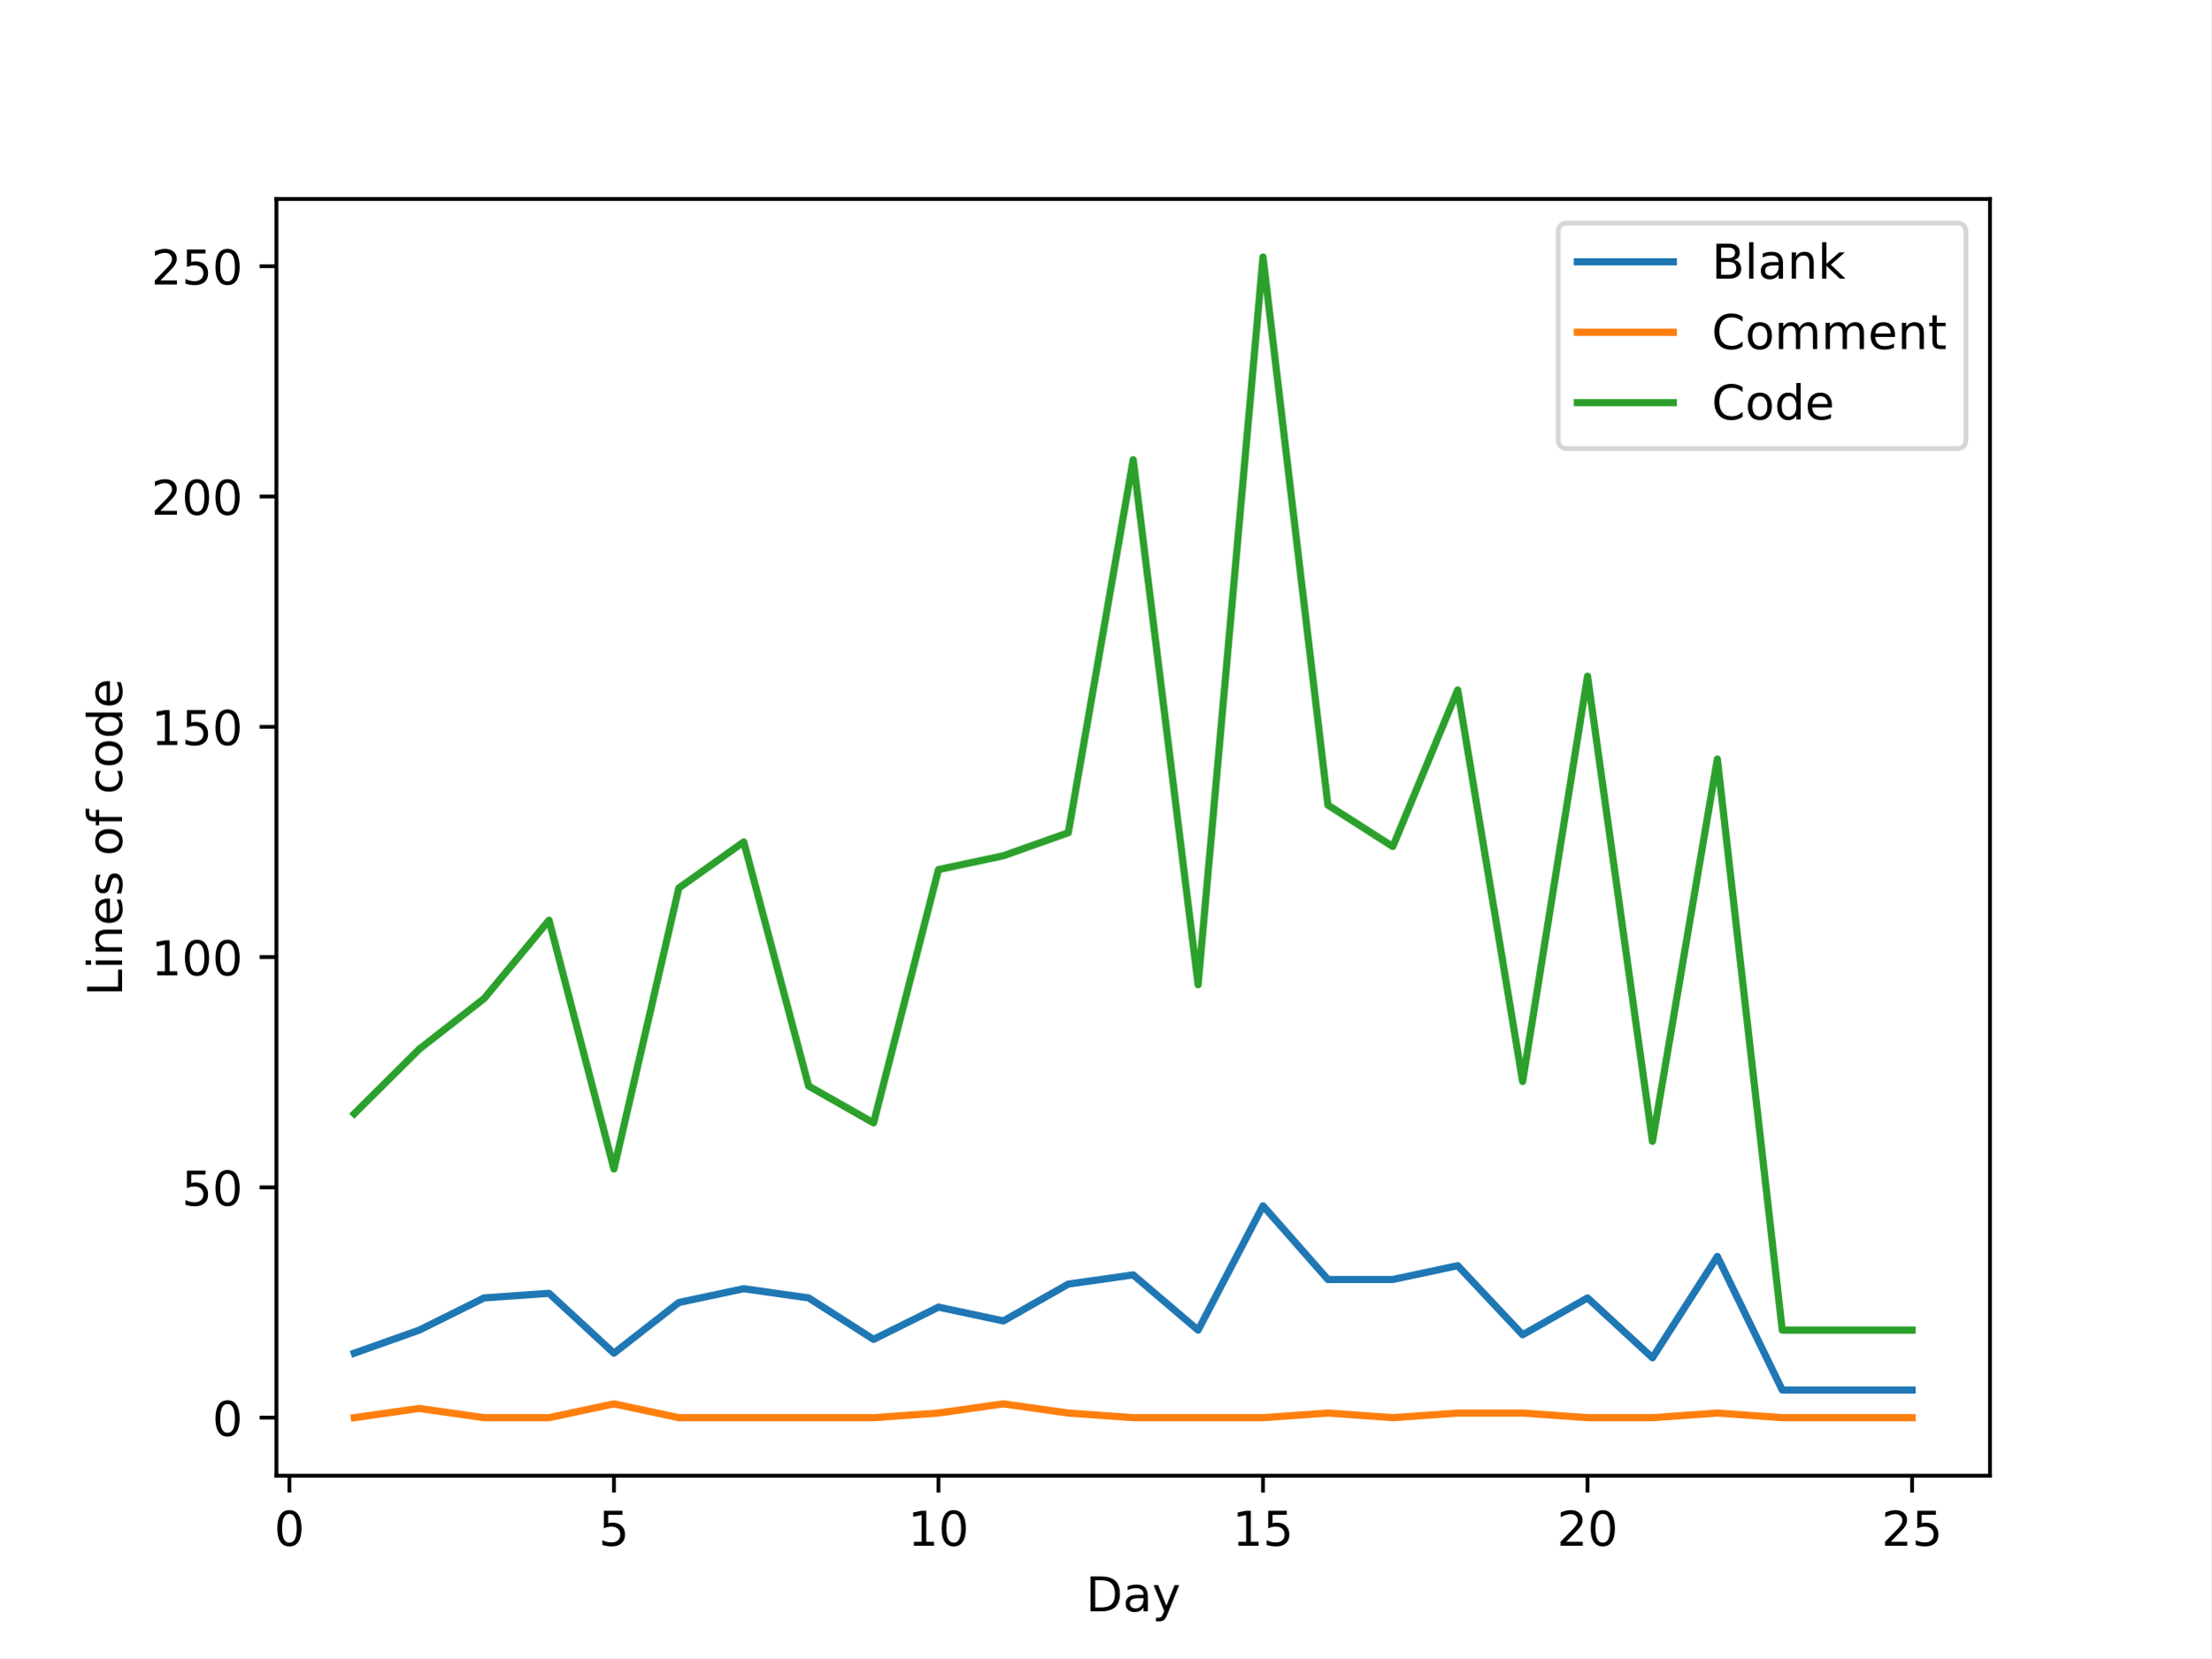
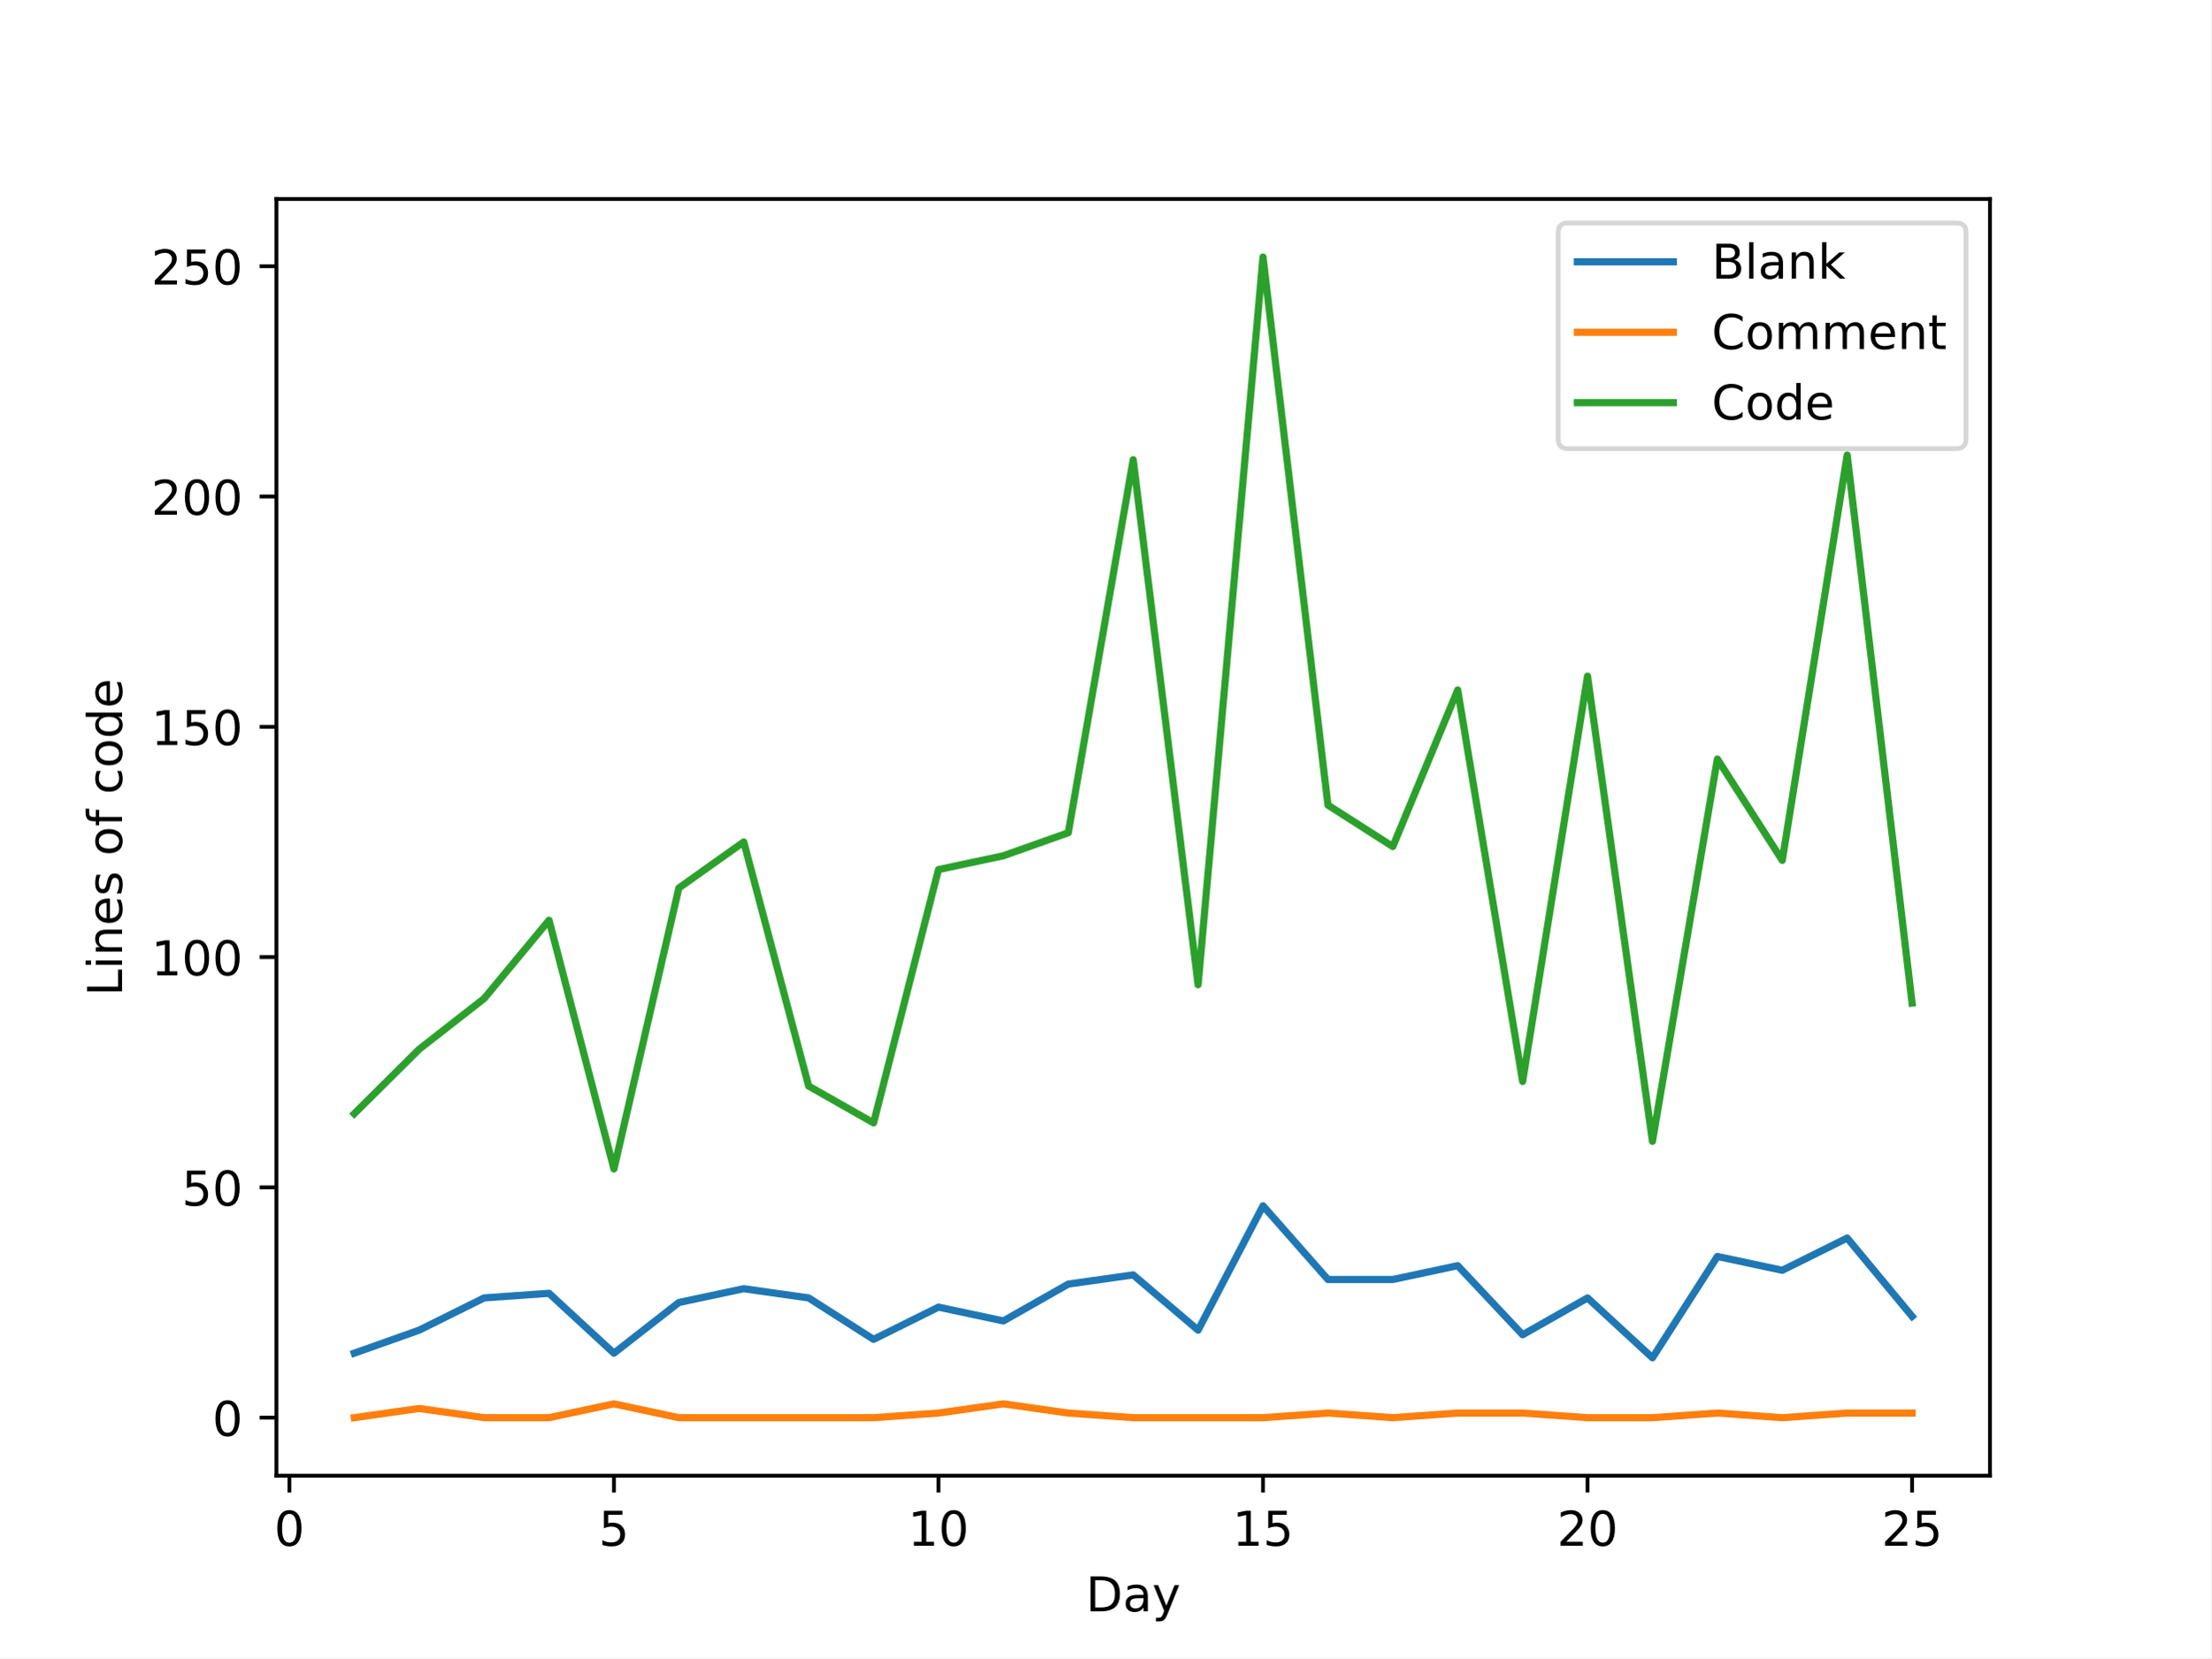
<svg xmlns="http://www.w3.org/2000/svg" xmlns:xlink="http://www.w3.org/1999/xlink" height="345.6pt" version="1.1" viewBox="0 0 460.8 345.6" width="460.8pt">
  <defs>
    <style type="text/css">
*{stroke-linecap:butt;stroke-linejoin:round;}
  </style>
  </defs>
  <g id="figure_1">
    <g id="patch_1">
      <path d="M 0 345.6  L 460.8 345.6  L 460.8 0  L 0 0  z " style="fill:#ffffff;" />
    </g>
    <g id="axes_1">
      <g id="patch_2">
        <path d="M 57.6 307.584  L 414.72 307.584  L 414.72 41.472  L 57.6 41.472  z " style="fill:#ffffff;" />
      </g>
      <g id="matplotlib.axis_1">
        <g id="xtick_1">
          <g id="line2d_1">
            <defs>
-               <path d="M 0 0  L 0 3.5  " id="m15357625e1" style="stroke:#000000;stroke-width:0.8;" />
-             </defs>
-             <g>
-               <use style="stroke:#000000;stroke-width:0.8;" x="60.305" xlink:href="#m15357625e1" y="307.584" />
+               <path d="M 0 0  L 0 3.5  " id="mc20af521f5" style="stroke:#000000;stroke-width:0.8;" />
+             </defs>
+             <g>
+               <use style="stroke:#000000;stroke-width:0.8;" x="60.305" xlink:href="#mc20af521f5" y="307.584" />
            </g>
          </g>
          <g id="text_1">
            <defs>
              <path d="M 31.781 66.406  Q 24.172 66.406 20.328 58.906  Q 16.5 51.422 16.5 36.375  Q 16.5 21.391 20.328 13.891  Q 24.172 6.391 31.781 6.391  Q 39.453 6.391 43.281 13.891  Q 47.125 21.391 47.125 36.375  Q 47.125 51.422 43.281 58.906  Q 39.453 66.406 31.781 66.406  z M 31.781 74.219  Q 44.047 74.219 50.516 64.516  Q 56.984 54.828 56.984 36.375  Q 56.984 17.969 50.516 8.266  Q 44.047 -1.422 31.781 -1.422  Q 19.531 -1.422 13.062 8.266  Q 6.594 17.969 6.594 36.375  Q 6.594 54.828 13.062 64.516  Q 19.531 74.219 31.781 74.219  z " id="DejaVuSans-48" />
            </defs>
            <g transform="translate(57.12421 322.1824)scale(0.1 -0.1)">
              <use xlink:href="#DejaVuSans-48" />
            </g>
          </g>
        </g>
        <g id="xtick_2">
          <g id="line2d_2">
            <g>
-               <use style="stroke:#000000;stroke-width:0.8;" x="127.942" xlink:href="#m15357625e1" y="307.584" />
+               <use style="stroke:#000000;stroke-width:0.8;" x="127.942" xlink:href="#mc20af521f5" y="307.584" />
            </g>
          </g>
          <g id="text_2">
            <defs>
              <path d="M 10.797 72.906  L 49.516 72.906  L 49.516 64.594  L 19.828 64.594  L 19.828 46.734  Q 21.969 47.469 24.109 47.828  Q 26.266 48.188 28.422 48.188  Q 40.625 48.188 47.75 41.5  Q 54.891 34.812 54.891 23.391  Q 54.891 11.625 47.562 5.094  Q 40.234 -1.422 26.906 -1.422  Q 22.312 -1.422 17.547 -0.641  Q 12.797 0.141 7.719 1.703  L 7.719 11.625  Q 12.109 9.234 16.797 8.062  Q 21.484 6.891 26.703 6.891  Q 35.156 6.891 40.078 11.328  Q 45.016 15.766 45.016 23.391  Q 45.016 31 40.078 35.438  Q 35.156 39.891 26.703 39.891  Q 22.75 39.891 18.812 39.016  Q 14.891 38.141 10.797 36.281  z " id="DejaVuSans-53" />
            </defs>
            <g transform="translate(124.7606 322.1824)scale(0.1 -0.1)">
              <use xlink:href="#DejaVuSans-53" />
            </g>
          </g>
        </g>
        <g id="xtick_3">
          <g id="line2d_3">
            <g>
-               <use style="stroke:#000000;stroke-width:0.8;" x="195.578" xlink:href="#m15357625e1" y="307.584" />
+               <use style="stroke:#000000;stroke-width:0.8;" x="195.578" xlink:href="#mc20af521f5" y="307.584" />
            </g>
          </g>
          <g id="text_3">
            <defs>
              <path d="M 12.406 8.297  L 28.516 8.297  L 28.516 63.922  L 10.984 60.406  L 10.984 69.391  L 28.422 72.906  L 38.281 72.906  L 38.281 8.297  L 54.391 8.297  L 54.391 0  L 12.406 0  z " id="DejaVuSans-49" />
            </defs>
            <g transform="translate(189.2157 322.1824)scale(0.1 -0.1)">
              <use xlink:href="#DejaVuSans-49" />
              <use x="63.623" xlink:href="#DejaVuSans-48" />
            </g>
          </g>
        </g>
        <g id="xtick_4">
          <g id="line2d_4">
            <g>
-               <use style="stroke:#000000;stroke-width:0.8;" x="263.215" xlink:href="#m15357625e1" y="307.584" />
+               <use style="stroke:#000000;stroke-width:0.8;" x="263.215" xlink:href="#mc20af521f5" y="307.584" />
            </g>
          </g>
          <g id="text_4">
            <g transform="translate(256.852 322.1824)scale(0.1 -0.1)">
              <use xlink:href="#DejaVuSans-49" />
              <use x="63.623" xlink:href="#DejaVuSans-53" />
            </g>
          </g>
        </g>
        <g id="xtick_5">
          <g id="line2d_5">
            <g>
-               <use style="stroke:#000000;stroke-width:0.8;" x="330.851" xlink:href="#m15357625e1" y="307.584" />
+               <use style="stroke:#000000;stroke-width:0.8;" x="330.851" xlink:href="#mc20af521f5" y="307.584" />
            </g>
          </g>
          <g id="text_5">
            <defs>
              <path d="M 19.188 8.297  L 53.609 8.297  L 53.609 0  L 7.328 0  L 7.328 8.297  Q 12.938 14.109 22.625 23.891  Q 32.328 33.688 34.812 36.531  Q 39.547 41.844 41.422 45.531  Q 43.312 49.219 43.312 52.781  Q 43.312 58.594 39.234 62.25  Q 35.156 65.922 28.609 65.922  Q 23.969 65.922 18.812 64.312  Q 13.672 62.703 7.812 59.422  L 7.812 69.391  Q 13.766 71.781 18.938 73  Q 24.125 74.219 28.422 74.219  Q 39.75 74.219 46.484 68.547  Q 53.219 62.891 53.219 53.422  Q 53.219 48.922 51.531 44.891  Q 49.859 40.875 45.406 35.406  Q 44.188 33.984 37.641 27.219  Q 31.109 20.453 19.188 8.297  z " id="DejaVuSans-50" />
            </defs>
            <g transform="translate(324.4884 322.1824)scale(0.1 -0.1)">
              <use xlink:href="#DejaVuSans-50" />
              <use x="63.623" xlink:href="#DejaVuSans-48" />
            </g>
          </g>
        </g>
        <g id="xtick_6">
          <g id="line2d_6">
            <g>
-               <use style="stroke:#000000;stroke-width:0.8;" x="398.487" xlink:href="#m15357625e1" y="307.584" />
+               <use style="stroke:#000000;stroke-width:0.8;" x="398.487" xlink:href="#mc20af521f5" y="307.584" />
            </g>
          </g>
          <g id="text_6">
            <g transform="translate(392.1248 322.1824)scale(0.1 -0.1)">
              <use xlink:href="#DejaVuSans-50" />
              <use x="63.623" xlink:href="#DejaVuSans-53" />
            </g>
          </g>
        </g>
        <g id="text_7">
          <defs>
            <path d="M 19.672 64.797  L 19.672 8.109  L 31.594 8.109  Q 46.688 8.109 53.688 14.938  Q 60.688 21.781 60.688 36.531  Q 60.688 51.172 53.688 57.984  Q 46.688 64.797 31.594 64.797  z M 9.812 72.906  L 30.078 72.906  Q 51.266 72.906 61.172 64.094  Q 71.094 55.281 71.094 36.531  Q 71.094 17.672 61.125 8.828  Q 51.172 0 30.078 0  L 9.812 0  z " id="DejaVuSans-68" />
            <path d="M 34.281 27.484  Q 23.391 27.484 19.188 25  Q 14.984 22.516 14.984 16.5  Q 14.984 11.719 18.141 8.906  Q 21.297 6.109 26.703 6.109  Q 34.188 6.109 38.703 11.406  Q 43.219 16.703 43.219 25.484  L 43.219 27.484  z M 52.203 31.203  L 52.203 0  L 43.219 0  L 43.219 8.297  Q 40.141 3.328 35.547 0.953  Q 30.953 -1.422 24.312 -1.422  Q 15.922 -1.422 10.953 3.297  Q 6 8.016 6 15.922  Q 6 25.141 12.172 29.828  Q 18.359 34.516 30.609 34.516  L 43.219 34.516  L 43.219 35.406  Q 43.219 41.609 39.141 45  Q 35.062 48.391 27.688 48.391  Q 23 48.391 18.547 47.266  Q 14.109 46.141 10.016 43.891  L 10.016 52.203  Q 14.938 54.109 19.578 55.047  Q 24.219 56 28.609 56  Q 40.484 56 46.344 49.844  Q 52.203 43.703 52.203 31.203  z " id="DejaVuSans-97" />
            <path d="M 32.172 -5.078  Q 28.375 -14.844 24.75 -17.812  Q 21.141 -20.797 15.094 -20.797  L 7.906 -20.797  L 7.906 -13.281  L 13.188 -13.281  Q 16.891 -13.281 18.938 -11.516  Q 21 -9.766 23.484 -3.219  L 25.094 0.875  L 2.984 54.688  L 12.5 54.688  L 29.594 11.922  L 46.688 54.688  L 56.203 54.688  z " id="DejaVuSans-121" />
          </defs>
          <g transform="translate(226.2866 335.8606)scale(0.1 -0.1)">
            <use xlink:href="#DejaVuSans-68" />
            <use x="77.002" xlink:href="#DejaVuSans-97" />
            <use x="138.281" xlink:href="#DejaVuSans-121" />
          </g>
        </g>
      </g>
      <g id="matplotlib.axis_2">
        <g id="ytick_1">
          <g id="line2d_7">
            <defs>
-               <path d="M 0 0  L -3.5 0  " id="md065d6e962" style="stroke:#000000;stroke-width:0.8;" />
-             </defs>
-             <g>
-               <use style="stroke:#000000;stroke-width:0.8;" x="57.6" xlink:href="#md065d6e962" y="295.488" />
+               <path d="M 0 0  L -3.5 0  " id="mb7282de85e" style="stroke:#000000;stroke-width:0.8;" />
+             </defs>
+             <g>
+               <use style="stroke:#000000;stroke-width:0.8;" x="57.6" xlink:href="#mb7282de85e" y="295.488" />
            </g>
          </g>
          <g id="text_8">
            <g transform="translate(44.2375 299.2872)scale(0.1 -0.1)">
              <use xlink:href="#DejaVuSans-48" />
            </g>
          </g>
        </g>
        <g id="ytick_2">
          <g id="line2d_8">
            <g>
-               <use style="stroke:#000000;stroke-width:0.8;" x="57.6" xlink:href="#md065d6e962" y="247.488" />
+               <use style="stroke:#000000;stroke-width:0.8;" x="57.6" xlink:href="#mb7282de85e" y="247.488" />
            </g>
          </g>
          <g id="text_9">
            <g transform="translate(37.875 251.2872)scale(0.1 -0.1)">
              <use xlink:href="#DejaVuSans-53" />
              <use x="63.623" xlink:href="#DejaVuSans-48" />
            </g>
          </g>
        </g>
        <g id="ytick_3">
          <g id="line2d_9">
            <g>
-               <use style="stroke:#000000;stroke-width:0.8;" x="57.6" xlink:href="#md065d6e962" y="199.488" />
+               <use style="stroke:#000000;stroke-width:0.8;" x="57.6" xlink:href="#mb7282de85e" y="199.488" />
            </g>
          </g>
          <g id="text_10">
            <g transform="translate(31.5125 203.2872)scale(0.1 -0.1)">
              <use xlink:href="#DejaVuSans-49" />
              <use x="63.623" xlink:href="#DejaVuSans-48" />
              <use x="127.246" xlink:href="#DejaVuSans-48" />
            </g>
          </g>
        </g>
        <g id="ytick_4">
          <g id="line2d_10">
            <g>
-               <use style="stroke:#000000;stroke-width:0.8;" x="57.6" xlink:href="#md065d6e962" y="151.488" />
+               <use style="stroke:#000000;stroke-width:0.8;" x="57.6" xlink:href="#mb7282de85e" y="151.488" />
            </g>
          </g>
          <g id="text_11">
            <g transform="translate(31.5125 155.2872)scale(0.1 -0.1)">
              <use xlink:href="#DejaVuSans-49" />
              <use x="63.623" xlink:href="#DejaVuSans-53" />
              <use x="127.246" xlink:href="#DejaVuSans-48" />
            </g>
          </g>
        </g>
        <g id="ytick_5">
          <g id="line2d_11">
            <g>
-               <use style="stroke:#000000;stroke-width:0.8;" x="57.6" xlink:href="#md065d6e962" y="103.488" />
+               <use style="stroke:#000000;stroke-width:0.8;" x="57.6" xlink:href="#mb7282de85e" y="103.488" />
            </g>
          </g>
          <g id="text_12">
            <g transform="translate(31.5125 107.2872)scale(0.1 -0.1)">
              <use xlink:href="#DejaVuSans-50" />
              <use x="63.623" xlink:href="#DejaVuSans-48" />
              <use x="127.246" xlink:href="#DejaVuSans-48" />
            </g>
          </g>
        </g>
        <g id="ytick_6">
          <g id="line2d_12">
            <g>
-               <use style="stroke:#000000;stroke-width:0.8;" x="57.6" xlink:href="#md065d6e962" y="55.488" />
+               <use style="stroke:#000000;stroke-width:0.8;" x="57.6" xlink:href="#mb7282de85e" y="55.488" />
            </g>
          </g>
          <g id="text_13">
            <g transform="translate(31.5125 59.28722)scale(0.1 -0.1)">
              <use xlink:href="#DejaVuSans-50" />
              <use x="63.623" xlink:href="#DejaVuSans-53" />
              <use x="127.246" xlink:href="#DejaVuSans-48" />
            </g>
          </g>
        </g>
        <g id="text_14">
          <defs>
            <path d="M 9.812 72.906  L 19.672 72.906  L 19.672 8.297  L 55.172 8.297  L 55.172 0  L 9.812 0  z " id="DejaVuSans-76" />
            <path d="M 9.422 54.688  L 18.406 54.688  L 18.406 0  L 9.422 0  z M 9.422 75.984  L 18.406 75.984  L 18.406 64.594  L 9.422 64.594  z " id="DejaVuSans-105" />
            <path d="M 54.891 33.016  L 54.891 0  L 45.906 0  L 45.906 32.719  Q 45.906 40.484 42.875 44.328  Q 39.844 48.188 33.797 48.188  Q 26.516 48.188 22.312 43.547  Q 18.109 38.922 18.109 30.906  L 18.109 0  L 9.078 0  L 9.078 54.688  L 18.109 54.688  L 18.109 46.188  Q 21.344 51.125 25.703 53.562  Q 30.078 56 35.797 56  Q 45.219 56 50.047 50.172  Q 54.891 44.344 54.891 33.016  z " id="DejaVuSans-110" />
            <path d="M 56.203 29.594  L 56.203 25.203  L 14.891 25.203  Q 15.484 15.922 20.484 11.062  Q 25.484 6.203 34.422 6.203  Q 39.594 6.203 44.453 7.469  Q 49.312 8.734 54.109 11.281  L 54.109 2.781  Q 49.266 0.734 44.188 -0.344  Q 39.109 -1.422 33.891 -1.422  Q 20.797 -1.422 13.156 6.188  Q 5.516 13.812 5.516 26.812  Q 5.516 40.234 12.766 48.109  Q 20.016 56 32.328 56  Q 43.359 56 49.781 48.891  Q 56.203 41.797 56.203 29.594  z M 47.219 32.234  Q 47.125 39.594 43.094 43.984  Q 39.062 48.391 32.422 48.391  Q 24.906 48.391 20.391 44.141  Q 15.875 39.891 15.188 32.172  z " id="DejaVuSans-101" />
            <path d="M 44.281 53.078  L 44.281 44.578  Q 40.484 46.531 36.375 47.5  Q 32.281 48.484 27.875 48.484  Q 21.188 48.484 17.844 46.438  Q 14.5 44.391 14.5 40.281  Q 14.5 37.156 16.891 35.375  Q 19.281 33.594 26.516 31.984  L 29.594 31.297  Q 39.156 29.25 43.188 25.516  Q 47.219 21.781 47.219 15.094  Q 47.219 7.469 41.188 3.016  Q 35.156 -1.422 24.609 -1.422  Q 20.219 -1.422 15.453 -0.562  Q 10.688 0.297 5.422 2  L 5.422 11.281  Q 10.406 8.688 15.234 7.391  Q 20.062 6.109 24.812 6.109  Q 31.156 6.109 34.562 8.281  Q 37.984 10.453 37.984 14.406  Q 37.984 18.062 35.516 20.016  Q 33.062 21.969 24.703 23.781  L 21.578 24.516  Q 13.234 26.266 9.516 29.906  Q 5.812 33.547 5.812 39.891  Q 5.812 47.609 11.281 51.797  Q 16.75 56 26.812 56  Q 31.781 56 36.172 55.266  Q 40.578 54.547 44.281 53.078  z " id="DejaVuSans-115" />
            <path id="DejaVuSans-32" />
            <path d="M 30.609 48.391  Q 23.391 48.391 19.188 42.75  Q 14.984 37.109 14.984 27.297  Q 14.984 17.484 19.156 11.844  Q 23.344 6.203 30.609 6.203  Q 37.797 6.203 41.984 11.859  Q 46.188 17.531 46.188 27.297  Q 46.188 37.016 41.984 42.703  Q 37.797 48.391 30.609 48.391  z M 30.609 56  Q 42.328 56 49.016 48.375  Q 55.719 40.766 55.719 27.297  Q 55.719 13.875 49.016 6.219  Q 42.328 -1.422 30.609 -1.422  Q 18.844 -1.422 12.172 6.219  Q 5.516 13.875 5.516 27.297  Q 5.516 40.766 12.172 48.375  Q 18.844 56 30.609 56  z " id="DejaVuSans-111" />
            <path d="M 37.109 75.984  L 37.109 68.5  L 28.516 68.5  Q 23.688 68.5 21.797 66.547  Q 19.922 64.594 19.922 59.516  L 19.922 54.688  L 34.719 54.688  L 34.719 47.703  L 19.922 47.703  L 19.922 0  L 10.891 0  L 10.891 47.703  L 2.297 47.703  L 2.297 54.688  L 10.891 54.688  L 10.891 58.5  Q 10.891 67.625 15.141 71.797  Q 19.391 75.984 28.609 75.984  z " id="DejaVuSans-102" />
            <path d="M 48.781 52.594  L 48.781 44.188  Q 44.969 46.297 41.141 47.344  Q 37.312 48.391 33.406 48.391  Q 24.656 48.391 19.812 42.844  Q 14.984 37.312 14.984 27.297  Q 14.984 17.281 19.812 11.734  Q 24.656 6.203 33.406 6.203  Q 37.312 6.203 41.141 7.25  Q 44.969 8.297 48.781 10.406  L 48.781 2.094  Q 45.016 0.344 40.984 -0.531  Q 36.969 -1.422 32.422 -1.422  Q 20.062 -1.422 12.781 6.344  Q 5.516 14.109 5.516 27.297  Q 5.516 40.672 12.859 48.328  Q 20.219 56 33.016 56  Q 37.156 56 41.109 55.141  Q 45.062 54.297 48.781 52.594  z " id="DejaVuSans-99" />
            <path d="M 45.406 46.391  L 45.406 75.984  L 54.391 75.984  L 54.391 0  L 45.406 0  L 45.406 8.203  Q 42.578 3.328 38.25 0.953  Q 33.938 -1.422 27.875 -1.422  Q 17.969 -1.422 11.734 6.484  Q 5.516 14.406 5.516 27.297  Q 5.516 40.188 11.734 48.094  Q 17.969 56 27.875 56  Q 33.938 56 38.25 53.625  Q 42.578 51.266 45.406 46.391  z M 14.797 27.297  Q 14.797 17.391 18.875 11.75  Q 22.953 6.109 30.078 6.109  Q 37.203 6.109 41.297 11.75  Q 45.406 17.391 45.406 27.297  Q 45.406 37.203 41.297 42.844  Q 37.203 48.484 30.078 48.484  Q 22.953 48.484 18.875 42.844  Q 14.797 37.203 14.797 27.297  z " id="DejaVuSans-100" />
          </defs>
          <g transform="translate(25.43281 207.61)rotate(-90)scale(0.1 -0.1)">
            <use xlink:href="#DejaVuSans-76" />
            <use x="55.713" xlink:href="#DejaVuSans-105" />
            <use x="83.496" xlink:href="#DejaVuSans-110" />
            <use x="146.875" xlink:href="#DejaVuSans-101" />
            <use x="208.398" xlink:href="#DejaVuSans-115" />
            <use x="260.498" xlink:href="#DejaVuSans-32" />
            <use x="292.285" xlink:href="#DejaVuSans-111" />
            <use x="353.467" xlink:href="#DejaVuSans-102" />
            <use x="388.672" xlink:href="#DejaVuSans-32" />
            <use x="420.459" xlink:href="#DejaVuSans-99" />
            <use x="475.439" xlink:href="#DejaVuSans-111" />
            <use x="536.621" xlink:href="#DejaVuSans-100" />
            <use x="600.098" xlink:href="#DejaVuSans-101" />
          </g>
        </g>
      </g>
      <g id="line2d_13">
-         <path clip-path="url(#p38c3738537)" d="M 73.833 282.048  L 87.36 277.248  L 100.887 270.528  L 114.415 269.568  L 127.942 282.048  L 141.469 271.488  L 154.996 268.608  L 168.524 270.528  L 182.051 279.168  L 195.578 272.448  L 209.105 275.328  L 222.633 267.648  L 236.16 265.728  L 249.687 277.248  L 263.215 251.328  L 276.742 266.688  L 290.269 266.688  L 303.796 263.808  L 317.324 278.208  L 330.851 270.528  L 344.378 283.008  L 357.905 261.888  L 371.433 289.728  L 384.96 289.728  L 398.487 289.728  " style="fill:none;stroke:#1f77b4;stroke-linecap:square;stroke-width:1.5;" />
+         <path clip-path="url(#pd2485dfce1)" d="M 73.833 282.048  L 87.36 277.248  L 100.887 270.528  L 114.415 269.568  L 127.942 282.048  L 141.469 271.488  L 154.996 268.608  L 168.524 270.528  L 182.051 279.168  L 195.578 272.448  L 209.105 275.328  L 222.633 267.648  L 236.16 265.728  L 249.687 277.248  L 263.215 251.328  L 276.742 266.688  L 290.269 266.688  L 303.796 263.808  L 317.324 278.208  L 330.851 270.528  L 344.378 283.008  L 357.905 261.888  L 371.433 264.768  L 384.96 258.048  L 398.487 274.368  " style="fill:none;stroke:#1f77b4;stroke-linecap:square;stroke-width:1.5;" />
      </g>
      <g id="line2d_14">
-         <path clip-path="url(#p38c3738537)" d="M 73.833 295.488  L 87.36 293.568  L 100.887 295.488  L 114.415 295.488  L 127.942 292.608  L 141.469 295.488  L 154.996 295.488  L 168.524 295.488  L 182.051 295.488  L 195.578 294.528  L 209.105 292.608  L 222.633 294.528  L 236.16 295.488  L 249.687 295.488  L 263.215 295.488  L 276.742 294.528  L 290.269 295.488  L 303.796 294.528  L 317.324 294.528  L 330.851 295.488  L 344.378 295.488  L 357.905 294.528  L 371.433 295.488  L 384.96 295.488  L 398.487 295.488  " style="fill:none;stroke:#ff7f0e;stroke-linecap:square;stroke-width:1.5;" />
+         <path clip-path="url(#pd2485dfce1)" d="M 73.833 295.488  L 87.36 293.568  L 100.887 295.488  L 114.415 295.488  L 127.942 292.608  L 141.469 295.488  L 154.996 295.488  L 168.524 295.488  L 182.051 295.488  L 195.578 294.528  L 209.105 292.608  L 222.633 294.528  L 236.16 295.488  L 249.687 295.488  L 263.215 295.488  L 276.742 294.528  L 290.269 295.488  L 303.796 294.528  L 317.324 294.528  L 330.851 295.488  L 344.378 295.488  L 357.905 294.528  L 371.433 295.488  L 384.96 294.528  L 398.487 294.528  " style="fill:none;stroke:#ff7f0e;stroke-linecap:square;stroke-width:1.5;" />
      </g>
      <g id="line2d_15">
-         <path clip-path="url(#p38c3738537)" d="M 73.833 232.128  L 87.36 218.688  L 100.887 208.128  L 114.415 191.808  L 127.942 243.648  L 141.469 185.088  L 154.996 175.488  L 168.524 226.368  L 182.051 234.048  L 195.578 181.248  L 209.105 178.368  L 222.633 173.568  L 236.16 95.808  L 249.687 205.248  L 263.215 53.568  L 276.742 167.808  L 290.269 176.448  L 303.796 143.808  L 317.324 225.408  L 330.851 140.928  L 344.378 237.888  L 357.905 158.208  L 371.433 277.248  L 384.96 277.248  L 398.487 277.248  " style="fill:none;stroke:#2ca02c;stroke-linecap:square;stroke-width:1.5;" />
+         <path clip-path="url(#pd2485dfce1)" d="M 73.833 232.128  L 87.36 218.688  L 100.887 208.128  L 114.415 191.808  L 127.942 243.648  L 141.469 185.088  L 154.996 175.488  L 168.524 226.368  L 182.051 234.048  L 195.578 181.248  L 209.105 178.368  L 222.633 173.568  L 236.16 95.808  L 249.687 205.248  L 263.215 53.568  L 276.742 167.808  L 290.269 176.448  L 303.796 143.808  L 317.324 225.408  L 330.851 140.928  L 344.378 237.888  L 357.905 158.208  L 371.433 179.328  L 384.96 94.848  L 398.487 209.088  " style="fill:none;stroke:#2ca02c;stroke-linecap:square;stroke-width:1.5;" />
      </g>
      <g id="patch_3">
        <path d="M 57.6 307.584  L 57.6 41.472  " style="fill:none;stroke:#000000;stroke-linecap:square;stroke-linejoin:miter;stroke-width:0.8;" />
      </g>
      <g id="patch_4">
        <path d="M 414.72 307.584  L 414.72 41.472  " style="fill:none;stroke:#000000;stroke-linecap:square;stroke-linejoin:miter;stroke-width:0.8;" />
      </g>
      <g id="patch_5">
        <path d="M 57.6 307.584  L 414.72 307.584  " style="fill:none;stroke:#000000;stroke-linecap:square;stroke-linejoin:miter;stroke-width:0.8;" />
      </g>
      <g id="patch_6">
        <path d="M 57.6 41.472  L 414.72 41.472  " style="fill:none;stroke:#000000;stroke-linecap:square;stroke-linejoin:miter;stroke-width:0.8;" />
      </g>
      <g id="legend_1">
        <g id="patch_7">
          <path d="M 326.726 93.506  L 407.72 93.506  Q 409.72 93.506 409.72 91.506  L 409.72 48.472  Q 409.72 46.472 407.72 46.472  L 326.726 46.472  Q 324.726 46.472 324.726 48.472  L 324.726 91.506  Q 324.726 93.506 326.726 93.506  z " style="fill:#ffffff;opacity:0.8;stroke:#cccccc;stroke-linejoin:miter;" />
        </g>
        <g id="line2d_16">
          <path d="M 328.726 54.57  L 348.726 54.57  " style="fill:none;stroke:#1f77b4;stroke-linecap:square;stroke-width:1.5;" />
        </g>
        <g id="line2d_17" />
        <g id="text_15">
          <defs>
            <path d="M 19.672 34.812  L 19.672 8.109  L 35.5 8.109  Q 43.453 8.109 47.281 11.406  Q 51.125 14.703 51.125 21.484  Q 51.125 28.328 47.281 31.562  Q 43.453 34.812 35.5 34.812  z M 19.672 64.797  L 19.672 42.828  L 34.281 42.828  Q 41.5 42.828 45.031 45.531  Q 48.578 48.25 48.578 53.812  Q 48.578 59.328 45.031 62.062  Q 41.5 64.797 34.281 64.797  z M 9.812 72.906  L 35.016 72.906  Q 46.297 72.906 52.391 68.219  Q 58.5 63.531 58.5 54.891  Q 58.5 48.188 55.375 44.234  Q 52.25 40.281 46.188 39.312  Q 53.469 37.75 57.5 32.781  Q 61.531 27.828 61.531 20.406  Q 61.531 10.641 54.891 5.312  Q 48.25 0 35.984 0  L 9.812 0  z " id="DejaVuSans-66" />
            <path d="M 9.422 75.984  L 18.406 75.984  L 18.406 0  L 9.422 0  z " id="DejaVuSans-108" />
            <path d="M 9.078 75.984  L 18.109 75.984  L 18.109 31.109  L 44.922 54.688  L 56.391 54.688  L 27.391 29.109  L 57.625 0  L 45.906 0  L 18.109 26.703  L 18.109 0  L 9.078 0  z " id="DejaVuSans-107" />
          </defs>
          <g transform="translate(356.7262 58.07044)scale(0.1 -0.1)">
            <use xlink:href="#DejaVuSans-66" />
            <use x="68.604" xlink:href="#DejaVuSans-108" />
            <use x="96.387" xlink:href="#DejaVuSans-97" />
            <use x="157.666" xlink:href="#DejaVuSans-110" />
            <use x="221.045" xlink:href="#DejaVuSans-107" />
          </g>
        </g>
        <g id="line2d_18">
          <path d="M 328.726 69.249  L 348.726 69.249  " style="fill:none;stroke:#ff7f0e;stroke-linecap:square;stroke-width:1.5;" />
        </g>
        <g id="line2d_19" />
        <g id="text_16">
          <defs>
            <path d="M 64.406 67.281  L 64.406 56.891  Q 59.422 61.531 53.781 63.812  Q 48.141 66.109 41.797 66.109  Q 29.297 66.109 22.656 58.469  Q 16.016 50.828 16.016 36.375  Q 16.016 21.969 22.656 14.328  Q 29.297 6.688 41.797 6.688  Q 48.141 6.688 53.781 8.984  Q 59.422 11.281 64.406 15.922  L 64.406 5.609  Q 59.234 2.094 53.438 0.328  Q 47.656 -1.422 41.219 -1.422  Q 24.656 -1.422 15.125 8.703  Q 5.609 18.844 5.609 36.375  Q 5.609 53.953 15.125 64.078  Q 24.656 74.219 41.219 74.219  Q 47.75 74.219 53.531 72.484  Q 59.328 70.75 64.406 67.281  z " id="DejaVuSans-67" />
            <path d="M 52 44.188  Q 55.375 50.25 60.062 53.125  Q 64.75 56 71.094 56  Q 79.641 56 84.281 50.016  Q 88.922 44.047 88.922 33.016  L 88.922 0  L 79.891 0  L 79.891 32.719  Q 79.891 40.578 77.094 44.375  Q 74.312 48.188 68.609 48.188  Q 61.625 48.188 57.562 43.547  Q 53.516 38.922 53.516 30.906  L 53.516 0  L 44.484 0  L 44.484 32.719  Q 44.484 40.625 41.703 44.406  Q 38.922 48.188 33.109 48.188  Q 26.219 48.188 22.156 43.531  Q 18.109 38.875 18.109 30.906  L 18.109 0  L 9.078 0  L 9.078 54.688  L 18.109 54.688  L 18.109 46.188  Q 21.188 51.219 25.484 53.609  Q 29.781 56 35.688 56  Q 41.656 56 45.828 52.969  Q 50 49.953 52 44.188  z " id="DejaVuSans-109" />
            <path d="M 18.312 70.219  L 18.312 54.688  L 36.812 54.688  L 36.812 47.703  L 18.312 47.703  L 18.312 18.016  Q 18.312 11.328 20.141 9.422  Q 21.969 7.516 27.594 7.516  L 36.812 7.516  L 36.812 0  L 27.594 0  Q 17.188 0 13.234 3.875  Q 9.281 7.766 9.281 18.016  L 9.281 47.703  L 2.688 47.703  L 2.688 54.688  L 9.281 54.688  L 9.281 70.219  z " id="DejaVuSans-116" />
          </defs>
          <g transform="translate(356.7262 72.74856)scale(0.1 -0.1)">
            <use xlink:href="#DejaVuSans-67" />
            <use x="69.824" xlink:href="#DejaVuSans-111" />
            <use x="131.006" xlink:href="#DejaVuSans-109" />
            <use x="228.418" xlink:href="#DejaVuSans-109" />
            <use x="325.83" xlink:href="#DejaVuSans-101" />
            <use x="387.354" xlink:href="#DejaVuSans-110" />
            <use x="450.732" xlink:href="#DejaVuSans-116" />
          </g>
        </g>
        <g id="line2d_20">
          <path d="M 328.726 83.927  L 348.726 83.927  " style="fill:none;stroke:#2ca02c;stroke-linecap:square;stroke-width:1.5;" />
        </g>
        <g id="line2d_21" />
        <g id="text_17">
          <g transform="translate(356.7262 87.42669)scale(0.1 -0.1)">
            <use xlink:href="#DejaVuSans-67" />
            <use x="69.824" xlink:href="#DejaVuSans-111" />
            <use x="131.006" xlink:href="#DejaVuSans-100" />
            <use x="194.482" xlink:href="#DejaVuSans-101" />
          </g>
        </g>
      </g>
    </g>
  </g>
  <defs>
-     <clipPath id="p38c3738537">
+     <clipPath id="pd2485dfce1">
      <rect height="266.112" width="357.12" x="57.6" y="41.472" />
    </clipPath>
  </defs>
</svg>
